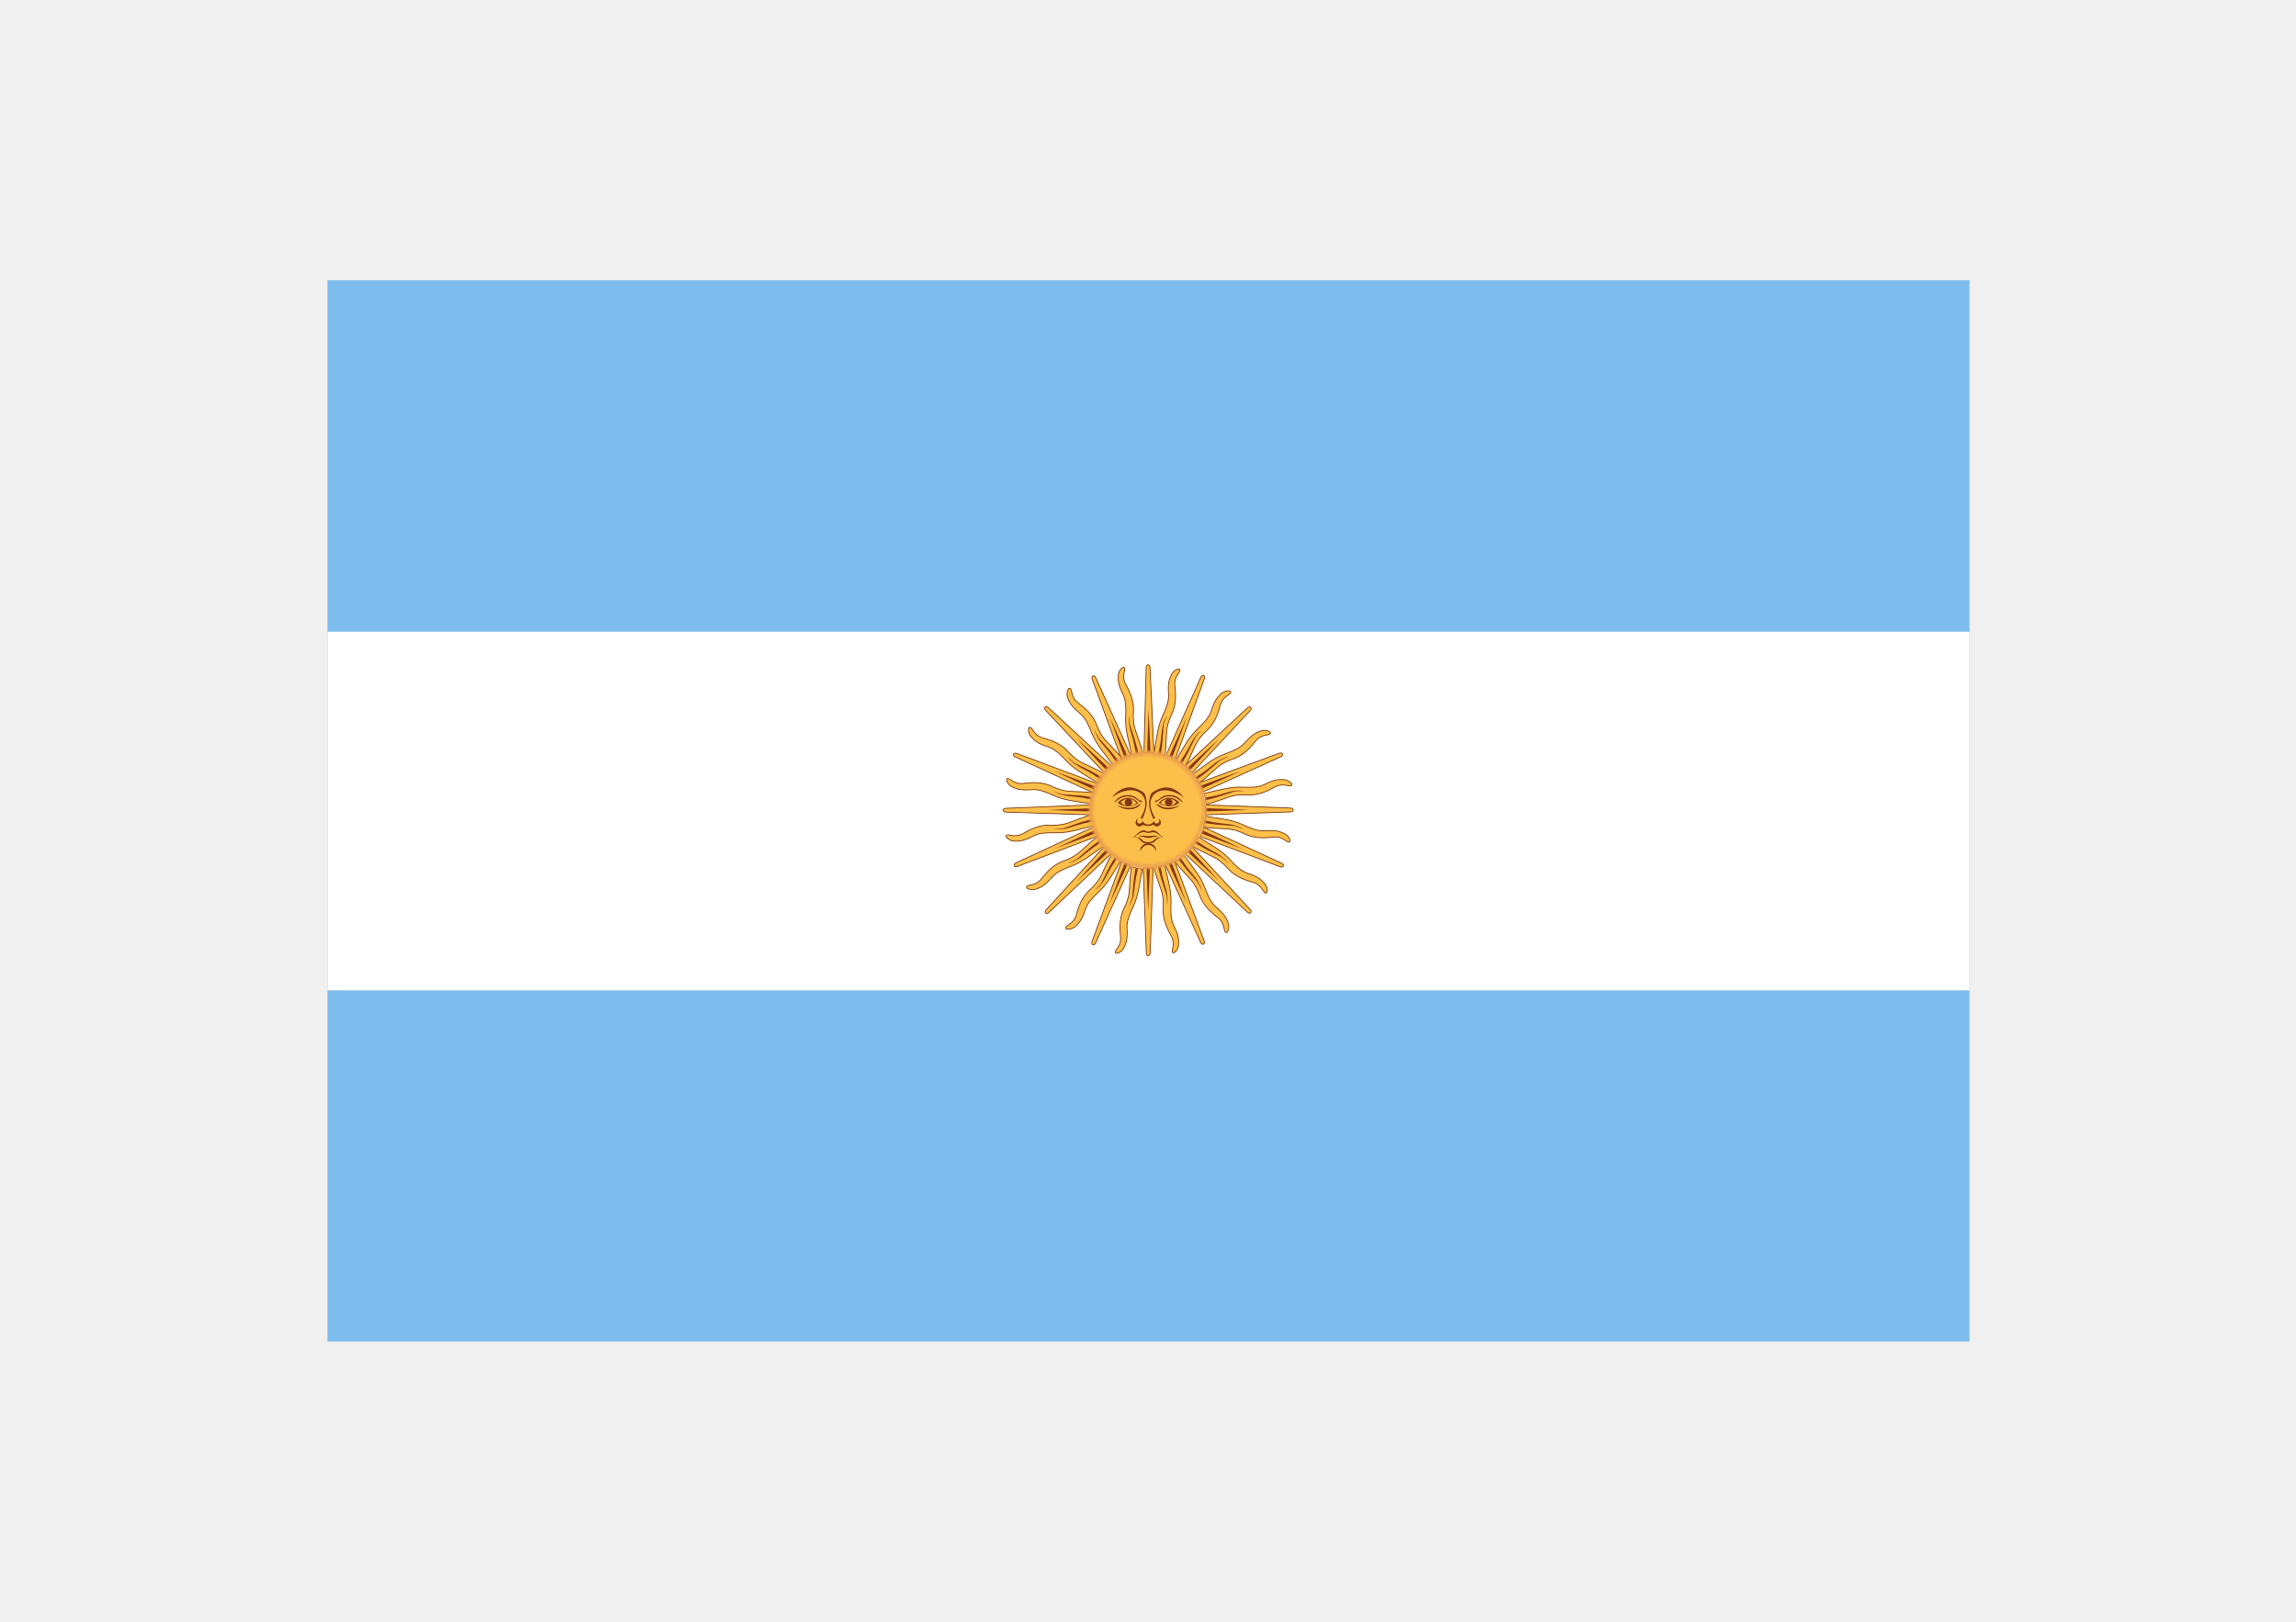
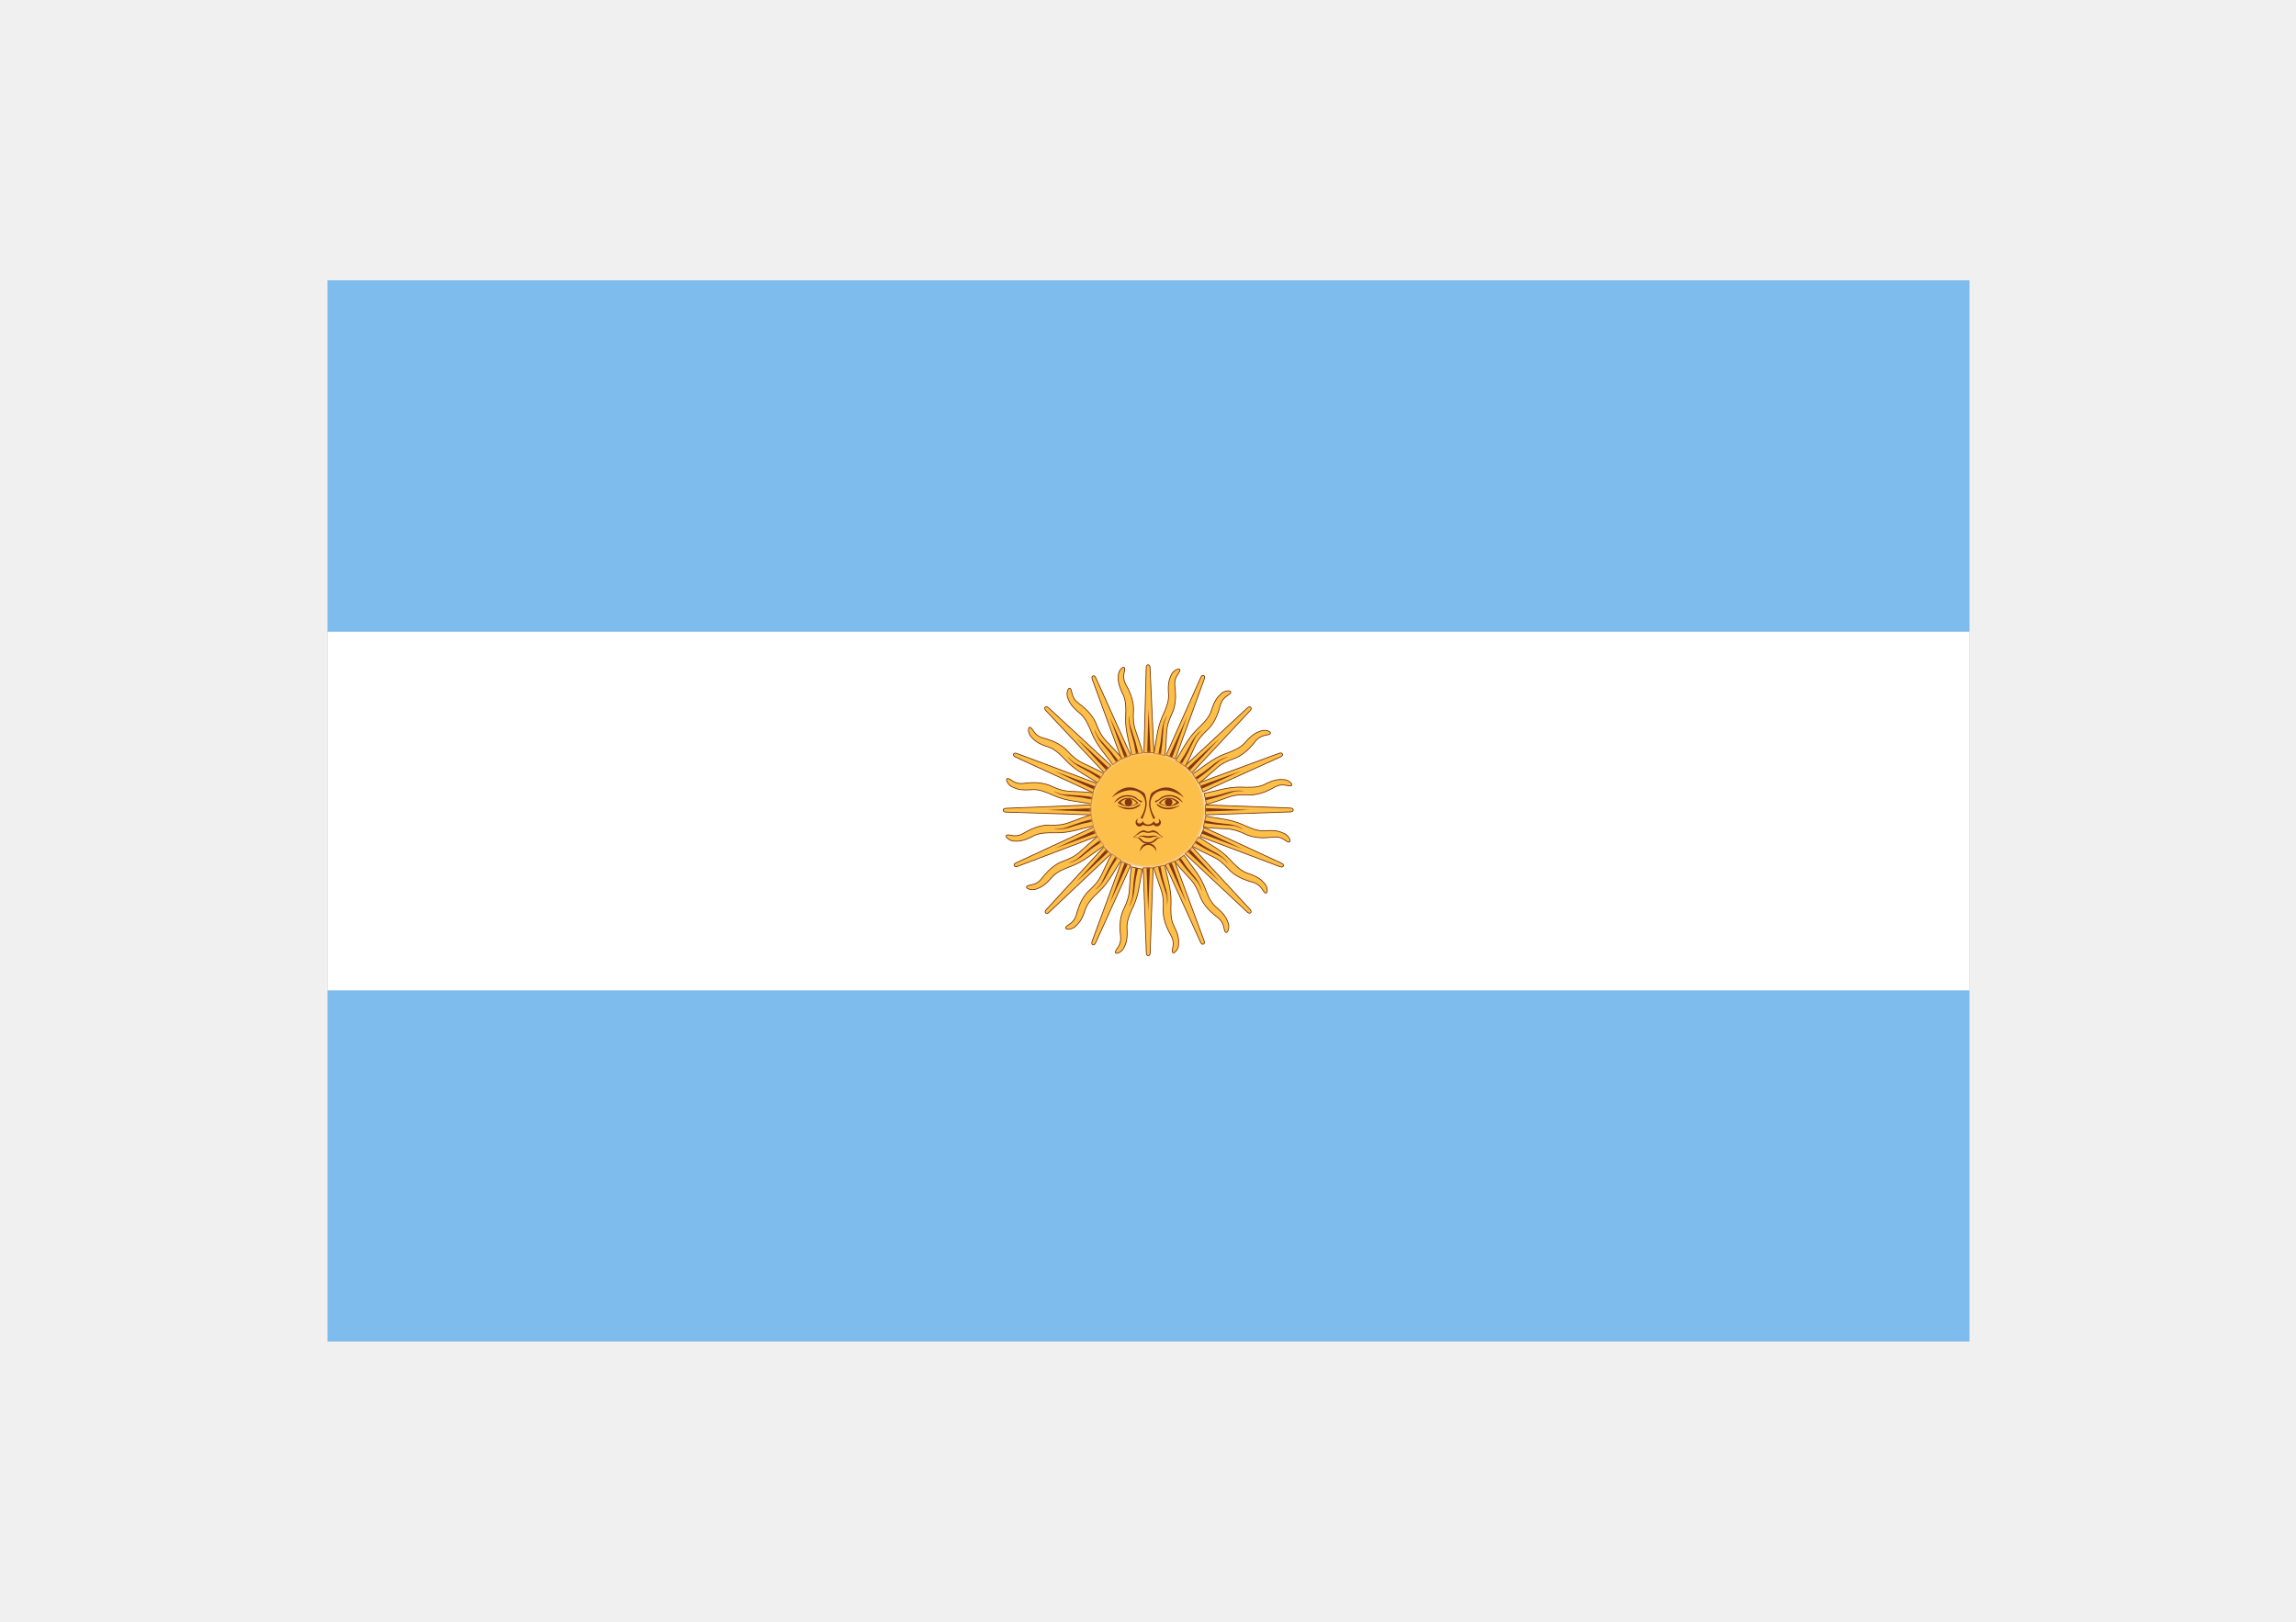
<svg xmlns="http://www.w3.org/2000/svg" id="svg2" height="2104.7" width="2979.9" version="1.1" viewBox="0 0 2979.921 2104.724">
  <defs id="defs4">
    <filter id="filter4790" style="color-interpolation-filters:sRGB" height="1.072" width="1.072" y="-.036" x="-.036">
      <feGaussianBlur id="feGaussianBlur4792" stdDeviation="2.21" />
    </filter>
  </defs>
  <g id="layer2">
    <rect id="rect4135" height="1377.2" width="2131.2" y="363.78" x="424.98" fill="#7fbcee" />
    <rect id="rect4137" height="465.49" width="2131.2" y="819.82" x="424.98" fill="#fff" />
    <g id="g4794" transform="translate(-1770.6 -22.342)">
-       <g id="g4293" fill-rule="evenodd" transform="translate(-15.625 20.312)">
+       <g id="g4293" fillRule="evenodd" transform="translate(-15.625 20.312)">
        <path id="path4289" d="m3269.9 1128.2 4.101 110.35c-0.034 5.264 5.13 4.859 4.981 0.098l3.858-110.35c-4.308 0-8.647-0.195-12.94-0.098z" stroke="#742e00" fill="#fcbf49" />
        <path id="path4291" d="m3274.3 1127.9 2.106 57.004 2.175-56.831z" fill="#843511" />
      </g>
-       <g id="g4301" fill-rule="evenodd" transform="translate(-15.625 20.312)">
-         <path id="path4297" d="m3297.9 1124.9s3.329 14.716 5.078 22.055c2.159 9.06 3.418 18.339 3.071 27.111-0.398 10.072-0.616 19.971 3.179 28.358 7.399 14.387 6.825 19.745 6.626 25.711-0.286 8.579-10.343 15.937-7.803 5.041 2.54-10.896-1.026-14.861-4.903-22.373-3.877-7.513-8.048-18.98-7.181-29.693 0.437-8.314 0.123-16.832-3.453-26.24-3.13-9.13-6.725-18.416-8.839-27.207z" stroke="#742e00" stroke-width="1px" fill="#fcbf49" />
+       <g id="g4301" fillRule="evenodd" transform="translate(-15.625 20.312)">
+         <path id="path4297" d="m3297.9 1124.9s3.329 14.716 5.078 22.055c2.159 9.06 3.418 18.339 3.071 27.111-0.398 10.072-0.616 19.971 3.179 28.358 7.399 14.387 6.825 19.745 6.626 25.711-0.286 8.579-10.343 15.937-7.803 5.041 2.54-10.896-1.026-14.861-4.903-22.373-3.877-7.513-8.048-18.98-7.181-29.693 0.437-8.314 0.123-16.832-3.453-26.24-3.13-9.13-6.725-18.416-8.839-27.207z" stroke="#742e00" strokeWidth="1px" fill="#fcbf49" />
        <path id="path4299" d="m3289 1126.7 4.152 15.323s4.391 13.508 6.612 20.253c1.78 5.405 1.079 13.912 0.742 14.723 0.366-1.477 3.45-8.37-2.555-26.516-1.565-5.662-3.297-11.158-4.247-17.436-0.437-2.614-1.132-4.759-1.155-7.011z" fill="#843511" />
      </g>
-       <g id="g4301-8" fill-rule="evenodd" transform="matrix(.91896 -.39435 .39435 .91896 -166.83 1399.1)">
-         <path id="path4297-2" d="m3297.9 1124.9s3.329 14.716 5.078 22.055c2.159 9.06 3.418 18.339 3.071 27.111-0.398 10.072-0.616 19.971 3.179 28.358 7.399 14.387 6.825 19.745 6.626 25.711-0.286 8.579-10.343 15.937-7.803 5.041 2.54-10.896-1.026-14.861-4.903-22.373-3.877-7.513-8.048-18.98-7.181-29.693 0.437-8.314 0.123-16.832-3.453-26.24-3.13-9.13-6.725-18.416-8.839-27.207z" stroke="#742e00" stroke-width="1px" fill="#fcbf49" />
+       <g id="g4301-8" fillRule="evenodd" transform="matrix(.91896 -.39435 .39435 .91896 -166.83 1399.1)">
+         <path id="path4297-2" d="m3297.9 1124.9s3.329 14.716 5.078 22.055c2.159 9.06 3.418 18.339 3.071 27.111-0.398 10.072-0.616 19.971 3.179 28.358 7.399 14.387 6.825 19.745 6.626 25.711-0.286 8.579-10.343 15.937-7.803 5.041 2.54-10.896-1.026-14.861-4.903-22.373-3.877-7.513-8.048-18.98-7.181-29.693 0.437-8.314 0.123-16.832-3.453-26.24-3.13-9.13-6.725-18.416-8.839-27.207z" stroke="#742e00" strokeWidth="1px" fill="#fcbf49" />
        <path id="path4299-1" d="m3289 1126.7 4.152 15.323s4.391 13.508 6.612 20.253c1.78 5.405 1.079 13.912 0.742 14.723 0.366-1.477 3.45-8.37-2.555-26.516-1.565-5.662-3.297-11.158-4.247-17.436-0.437-2.614-1.132-4.759-1.155-7.011z" fill="#843511" />
      </g>
-       <g id="g4301-4" fill-rule="evenodd" transform="matrix(.70679 -.70743 .70743 .70679 199.34 2646.5)">
-         <path id="path4297-6" d="m3297.9 1124.9s3.329 14.716 5.078 22.055c2.159 9.06 3.418 18.339 3.071 27.111-0.398 10.072-0.616 19.971 3.179 28.358 7.399 14.387 6.825 19.745 6.626 25.711-0.286 8.579-10.343 15.937-7.803 5.041 2.54-10.896-1.026-14.861-4.903-22.373-3.877-7.513-8.048-18.98-7.181-29.693 0.437-8.314 0.123-16.832-3.453-26.24-3.13-9.13-6.725-18.416-8.839-27.207z" stroke="#742e00" stroke-width="1px" fill="#fcbf49" />
+       <g id="g4301-4" fillRule="evenodd" transform="matrix(.70679 -.70743 .70743 .70679 199.34 2646.5)">
+         <path id="path4297-6" d="m3297.9 1124.9s3.329 14.716 5.078 22.055c2.159 9.06 3.418 18.339 3.071 27.111-0.398 10.072-0.616 19.971 3.179 28.358 7.399 14.387 6.825 19.745 6.626 25.711-0.286 8.579-10.343 15.937-7.803 5.041 2.54-10.896-1.026-14.861-4.903-22.373-3.877-7.513-8.048-18.98-7.181-29.693 0.437-8.314 0.123-16.832-3.453-26.24-3.13-9.13-6.725-18.416-8.839-27.207z" stroke="#742e00" strokeWidth="1px" fill="#fcbf49" />
        <path id="path4299-3" d="m3289 1126.7 4.152 15.323s4.391 13.508 6.612 20.253c1.78 5.405 1.079 13.912 0.742 14.723 0.366-1.477 3.45-8.37-2.555-26.516-1.565-5.662-3.297-11.158-4.247-17.436-0.437-2.614-1.132-4.759-1.155-7.011z" fill="#843511" />
      </g>
-       <g id="g4301-2" fill-rule="evenodd" transform="matrix(.38033 -.92485 .92485 .38033 1040.7 3703.8)">
-         <path id="path4297-7" d="m3297.9 1124.9s3.329 14.716 5.078 22.055c2.159 9.06 3.418 18.339 3.071 27.111-0.398 10.072-0.616 19.971 3.179 28.358 7.399 14.387 6.825 19.745 6.626 25.711-0.286 8.579-10.343 15.937-7.803 5.041 2.54-10.896-1.026-14.861-4.903-22.373-3.877-7.513-8.048-18.98-7.181-29.693 0.437-8.314 0.123-16.832-3.453-26.24-3.13-9.13-6.725-18.416-8.839-27.207z" stroke="#742e00" stroke-width="1px" fill="#fcbf49" />
+       <g id="g4301-2" fillRule="evenodd" transform="matrix(.38033 -.92485 .92485 .38033 1040.7 3703.8)">
+         <path id="path4297-7" d="m3297.9 1124.9s3.329 14.716 5.078 22.055c2.159 9.06 3.418 18.339 3.071 27.111-0.398 10.072-0.616 19.971 3.179 28.358 7.399 14.387 6.825 19.745 6.626 25.711-0.286 8.579-10.343 15.937-7.803 5.041 2.54-10.896-1.026-14.861-4.903-22.373-3.877-7.513-8.048-18.98-7.181-29.693 0.437-8.314 0.123-16.832-3.453-26.24-3.13-9.13-6.725-18.416-8.839-27.207z" stroke="#742e00" strokeWidth="1px" fill="#fcbf49" />
        <path id="path4299-9" d="m3289 1126.7 4.152 15.323s4.391 13.508 6.612 20.253c1.78 5.405 1.079 13.912 0.742 14.723 0.366-1.477 3.45-8.37-2.555-26.516-1.565-5.662-3.297-11.158-4.247-17.436-0.437-2.614-1.132-4.759-1.155-7.011z" fill="#843511" />
      </g>
-       <g id="g4301-5" fill-rule="evenodd" transform="matrix(.00028927 -1 1 .00028927 2207.7 4349.6)">
-         <path id="path4297-1" d="m3297.9 1124.9s3.329 14.716 5.078 22.055c2.159 9.06 3.418 18.339 3.071 27.111-0.398 10.072-0.616 19.971 3.179 28.358 7.399 14.387 6.825 19.745 6.626 25.711-0.286 8.579-10.343 15.937-7.803 5.041 2.54-10.896-1.026-14.861-4.903-22.373-3.877-7.513-8.048-18.98-7.181-29.693 0.437-8.314 0.123-16.832-3.453-26.24-3.13-9.13-6.725-18.416-8.839-27.207z" stroke="#742e00" stroke-width="1px" fill="#fcbf49" />
+       <g id="g4301-5" fillRule="evenodd" transform="matrix(.00028927 -1 1 .00028927 2207.7 4349.6)">
+         <path id="path4297-1" d="m3297.9 1124.9s3.329 14.716 5.078 22.055c2.159 9.06 3.418 18.339 3.071 27.111-0.398 10.072-0.616 19.971 3.179 28.358 7.399 14.387 6.825 19.745 6.626 25.711-0.286 8.579-10.343 15.937-7.803 5.041 2.54-10.896-1.026-14.861-4.903-22.373-3.877-7.513-8.048-18.98-7.181-29.693 0.437-8.314 0.123-16.832-3.453-26.24-3.13-9.13-6.725-18.416-8.839-27.207z" stroke="#742e00" strokeWidth="1px" fill="#fcbf49" />
        <path id="path4299-6" d="m3289 1126.7 4.152 15.323s4.391 13.508 6.612 20.253c1.78 5.405 1.079 13.912 0.742 14.723 0.366-1.477 3.45-8.37-2.555-26.516-1.565-5.662-3.297-11.158-4.247-17.436-0.437-2.614-1.132-4.759-1.155-7.011z" fill="#843511" />
      </g>
-       <g id="g4293-1" fill-rule="evenodd" transform="matrix(.92513 -.37966 .37966 .92513 -170.36 1342.3)">
+       <g id="g4293-1" fillRule="evenodd" transform="matrix(.92513 -.37966 .37966 .92513 -170.36 1342.3)">
        <path id="path4289-5" d="m3269.9 1128.2 4.101 110.35c-0.034 5.264 5.13 4.859 4.981 0.098l3.858-110.35c-4.308 0-8.647-0.195-12.94-0.098z" stroke="#742e00" fill="#fcbf49" />
        <path id="path4291-1" d="m3274.3 1127.9 2.106 57.004 2.175-56.831z" fill="#843511" />
      </g>
-       <g id="g4293-3" fill-rule="evenodd" transform="matrix(.70981 -.70439 .70439 .70981 193.02 2633)">
+       <g id="g4293-3" fillRule="evenodd" transform="matrix(.70981 -.70439 .70439 .70981 193.02 2633)">
        <path id="path4289-4" d="m3269.9 1128.2 4.101 110.35c-0.034 5.264 5.13 4.859 4.981 0.098l3.858-110.35c-4.308 0-8.647-0.195-12.94-0.098z" stroke="#742e00" fill="#fcbf49" />
        <path id="path4291-8" d="m3274.3 1127.9 2.106 57.004 2.175-56.831z" fill="#843511" />
      </g>
-       <g id="g4293-9" fill-rule="evenodd" transform="matrix(.38753 -.92186 .92186 .38753 1021.2 3685.3)">
+       <g id="g4293-9" fillRule="evenodd" transform="matrix(.38753 -.92186 .92186 .38753 1021.2 3685.3)">
        <path id="path4289-9" d="m3269.9 1128.2 4.101 110.35c-0.034 5.264 5.13 4.859 4.981 0.098l3.858-110.35c-4.308 0-8.647-0.195-12.94-0.098z" stroke="#742e00" fill="#fcbf49" />
        <path id="path4291-3" d="m3274.3 1127.9 2.106 57.004 2.175-56.831z" fill="#843511" />
      </g>
-       <g id="g4293-6" fill-rule="evenodd" transform="matrix(.0025093 -1 1 .0025093 2198.5 4346.9)">
+       <g id="g4293-6" fillRule="evenodd" transform="matrix(.0025093 -1 1 .0025093 2198.5 4346.9)">
        <path id="path4289-0" d="m3269.9 1128.2 4.101 110.35c-0.034 5.264 5.13 4.859 4.981 0.098l3.858-110.35c-4.308 0-8.647-0.195-12.94-0.098z" stroke="#742e00" fill="#fcbf49" />
        <path id="path4291-9" d="m3274.3 1127.9 2.106 57.004 2.175-56.831z" fill="#843511" />
      </g>
-       <g id="g4293-0" fill-rule="evenodd" transform="matrix(-.37803 -.92579 .92579 -.37803 3523.5 4503.9)">
+       <g id="g4293-0" fillRule="evenodd" transform="matrix(-.37803 -.92579 .92579 -.37803 3523.5 4503.9)">
        <path id="path4289-97" d="m3269.9 1128.2 4.101 110.35c-0.034 5.264 5.13 4.859 4.981 0.098l3.858-110.35c-4.308 0-8.647-0.195-12.94-0.098z" stroke="#742e00" fill="#fcbf49" />
        <path id="path4291-10" d="m3274.3 1127.9 2.106 57.004 2.175-56.831z" fill="#843511" />
      </g>
-       <g id="g4293-97" fill-rule="evenodd" transform="matrix(-.70516 -.70904 .70904 -.70516 4823.5 4139.5)">
+       <g id="g4293-97" fillRule="evenodd" transform="matrix(-.70516 -.70904 .70904 -.70516 4823.5 4139.5)">
        <path id="path4289-7" d="m3269.9 1128.2 4.101 110.35c-0.034 5.264 5.13 4.859 4.981 0.098l3.858-110.35c-4.308 0-8.647-0.195-12.94-0.098z" stroke="#742e00" fill="#fcbf49" />
        <path id="path4291-99" d="m3274.3 1127.9 2.106 57.004 2.175-56.831z" fill="#843511" />
      </g>
-       <g id="g4293-2" fill-rule="evenodd" transform="matrix(-0.927 -.37506 .37506 -0.927 5904.1 3279.5)">
+       <g id="g4293-2" fillRule="evenodd" transform="matrix(-0.927 -.37506 .37506 -0.927 5904.1 3279.5)">
        <path id="path4289-8" d="m3269.9 1128.2 4.101 110.35c-0.034 5.264 5.13 4.859 4.981 0.098l3.858-110.35c-4.308 0-8.647-0.195-12.94-0.098z" stroke="#742e00" fill="#fcbf49" />
        <path id="path4291-5" d="m3274.3 1127.9 2.106 57.004 2.175-56.831z" fill="#843511" />
      </g>
-       <g id="g4293-2-4" fill-rule="evenodd" transform="matrix(-.99996 .0085058 -.0085058 -.99996 6547.6 2099.5)">
+       <g id="g4293-2-4" fillRule="evenodd" transform="matrix(-.99996 .0085058 -.0085058 -.99996 6547.6 2099.5)">
        <path id="path4289-8-9" d="m3269.9 1128.2 4.101 110.35c-0.034 5.264 5.13 4.859 4.981 0.098l3.858-110.35c-4.308 0-8.647-0.195-12.94-0.098z" stroke="#742e00" fill="#fcbf49" />
        <path id="path4291-5-2" d="m3274.3 1127.9 2.106 57.004 2.175-56.831z" fill="#843511" />
      </g>
-       <g id="g4293-2-4-7" fill-rule="evenodd" transform="matrix(-.92626 .37687 -.37687 -.92626 6692.2 815.42)">
+       <g id="g4293-2-4-7" fillRule="evenodd" transform="matrix(-.92626 .37687 -.37687 -.92626 6692.2 815.42)">
        <path id="path4289-8-9-8" d="m3269.9 1128.2 4.101 110.35c-0.034 5.264 5.13 4.859 4.981 0.098l3.858-110.35c-4.308 0-8.647-0.195-12.94-0.098z" stroke="#742e00" fill="#fcbf49" />
        <path id="path4291-5-2-1" d="m3274.3 1127.9 2.106 57.004 2.175-56.831z" fill="#843511" />
      </g>
-       <g id="g4293-2-4-71" fill-rule="evenodd" transform="matrix(-.70495 .70926 -.70926 -.70495 6318 -507.99)">
+       <g id="g4293-2-4-71" fillRule="evenodd" transform="matrix(-.70495 .70926 -.70926 -.70495 6318 -507.99)">
        <path id="path4289-8-9-80" d="m3269.9 1128.2 4.101 110.35c-0.034 5.264 5.13 4.859 4.981 0.098l3.858-110.35c-4.308 0-8.647-0.195-12.94-0.098z" stroke="#742e00" fill="#fcbf49" />
        <path id="path4291-5-2-5" d="m3274.3 1127.9 2.106 57.004 2.175-56.831z" fill="#843511" />
      </g>
-       <g id="g4293-2-4-2" fill-rule="evenodd" transform="matrix(-.38551 .9227 -.9227 -.38551 5495.5 -1543.2)">
+       <g id="g4293-2-4-2" fillRule="evenodd" transform="matrix(-.38551 .9227 -.9227 -.38551 5495.5 -1543.2)">
        <path id="path4289-8-9-2" d="m3269.9 1128.2 4.101 110.35c-0.034 5.264 5.13 4.859 4.981 0.098l3.858-110.35c-4.308 0-8.647-0.195-12.94-0.098z" stroke="#742e00" fill="#fcbf49" />
        <path id="path4291-5-2-9" d="m3274.3 1127.9 2.106 57.004 2.175-56.831z" fill="#843511" />
      </g>
-       <g id="g4293-2-4-4" fill-rule="evenodd" transform="matrix(.0030041 1 -1 .0030041 4305.1 -2206.4)">
+       <g id="g4293-2-4-4" fillRule="evenodd" transform="matrix(.0030041 1 -1 .0030041 4305.1 -2206.4)">
        <path id="path4289-8-9-6" d="m3269.9 1128.2 4.101 110.35c-0.034 5.264 5.13 4.859 4.981 0.098l3.858-110.35c-4.308 0-8.647-0.195-12.94-0.098z" stroke="#742e00" fill="#fcbf49" />
        <path id="path4291-5-2-0" d="m3274.3 1127.9 2.106 57.004 2.175-56.831z" fill="#843511" />
      </g>
-       <g id="g4293-2-4-0" fill-rule="evenodd" transform="matrix(.38622 .92241 -.92241 .38622 2967.5 -2356.3)">
+       <g id="g4293-2-4-0" fillRule="evenodd" transform="matrix(.38622 .92241 -.92241 .38622 2967.5 -2356.3)">
        <path id="path4289-8-9-4" d="m3269.9 1128.2 4.101 110.35c-0.034 5.264 5.13 4.859 4.981 0.098l3.858-110.35c-4.308 0-8.647-0.195-12.94-0.098z" stroke="#742e00" fill="#fcbf49" />
        <path id="path4291-5-2-6" d="m3274.3 1127.9 2.106 57.004 2.175-56.831z" fill="#843511" />
      </g>
-       <g id="g4293-2-4-5" fill-rule="evenodd" transform="matrix(.71107 .70312 -.70312 .71107 1671.4 -1979.9)">
+       <g id="g4293-2-4-5" fillRule="evenodd" transform="matrix(.71107 .70312 -.70312 .71107 1671.4 -1979.9)">
        <path id="path4289-8-9-3" d="m3269.9 1128.2 4.101 110.35c-0.034 5.264 5.13 4.859 4.981 0.098l3.858-110.35c-4.308 0-8.647-0.195-12.94-0.098z" stroke="#742e00" fill="#fcbf49" />
        <path id="path4291-5-2-11" d="m3274.3 1127.9 2.106 57.004 2.175-56.831z" fill="#843511" />
      </g>
-       <g id="g4293-2-4-42" fill-rule="evenodd" transform="matrix(.92482 .3804 -.3804 .92482 631.32 -1146.9)">
+       <g id="g4293-2-4-42" fillRule="evenodd" transform="matrix(.92482 .3804 -.3804 .92482 631.32 -1146.9)">
        <path id="path4289-8-9-22" d="m3269.9 1128.2 4.101 110.35c-0.034 5.264 5.13 4.859 4.981 0.098l3.858-110.35c-4.308 0-8.647-0.195-12.94-0.098z" stroke="#742e00" fill="#fcbf49" />
        <path id="path4291-5-2-7" d="m3274.3 1127.9 2.106 57.004 2.175-56.831z" fill="#843511" />
      </g>
-       <g id="g4301-5-1" fill-rule="evenodd" transform="matrix(-.38046 -.9248 .9248 -.38046 3532.9 4504.7)">
-         <path id="path4297-1-4" d="m3297.9 1124.9s3.329 14.716 5.078 22.055c2.159 9.06 3.418 18.339 3.071 27.111-0.398 10.072-0.616 19.971 3.179 28.358 7.399 14.387 6.825 19.745 6.626 25.711-0.286 8.579-10.343 15.937-7.803 5.041 2.54-10.896-1.026-14.861-4.903-22.373-3.877-7.513-8.048-18.98-7.181-29.693 0.437-8.314 0.123-16.832-3.453-26.24-3.13-9.13-6.725-18.416-8.839-27.207z" stroke="#742e00" stroke-width="1px" fill="#fcbf49" />
+       <g id="g4301-5-1" fillRule="evenodd" transform="matrix(-.38046 -.9248 .9248 -.38046 3532.9 4504.7)">
+         <path id="path4297-1-4" d="m3297.9 1124.9s3.329 14.716 5.078 22.055c2.159 9.06 3.418 18.339 3.071 27.111-0.398 10.072-0.616 19.971 3.179 28.358 7.399 14.387 6.825 19.745 6.626 25.711-0.286 8.579-10.343 15.937-7.803 5.041 2.54-10.896-1.026-14.861-4.903-22.373-3.877-7.513-8.048-18.98-7.181-29.693 0.437-8.314 0.123-16.832-3.453-26.24-3.13-9.13-6.725-18.416-8.839-27.207z" stroke="#742e00" strokeWidth="1px" fill="#fcbf49" />
        <path id="path4299-6-8" d="m3289 1126.7 4.152 15.323s4.391 13.508 6.612 20.253c1.78 5.405 1.079 13.912 0.742 14.723 0.366-1.477 3.45-8.37-2.555-26.516-1.565-5.662-3.297-11.158-4.247-17.436-0.437-2.614-1.132-4.759-1.155-7.011z" fill="#843511" />
      </g>
-       <g id="g4301-5-5" fill-rule="evenodd" transform="matrix(-.71763 -.69643 .69643 -.71763 4879.8 4113.2)">
-         <path id="path4297-1-3" d="m3297.9 1124.9s3.329 14.716 5.078 22.055c2.159 9.06 3.418 18.339 3.071 27.111-0.398 10.072-0.616 19.971 3.179 28.358 7.399 14.387 6.825 19.745 6.626 25.711-0.286 8.579-10.343 15.937-7.803 5.041 2.54-10.896-1.026-14.861-4.903-22.373-3.877-7.513-8.048-18.98-7.181-29.693 0.437-8.314 0.123-16.832-3.453-26.24-3.13-9.13-6.725-18.416-8.839-27.207z" stroke="#742e00" stroke-width="1px" fill="#fcbf49" />
+       <g id="g4301-5-5" fillRule="evenodd" transform="matrix(-.71763 -.69643 .69643 -.71763 4879.8 4113.2)">
+         <path id="path4297-1-3" d="m3297.9 1124.9s3.329 14.716 5.078 22.055c2.159 9.06 3.418 18.339 3.071 27.111-0.398 10.072-0.616 19.971 3.179 28.358 7.399 14.387 6.825 19.745 6.626 25.711-0.286 8.579-10.343 15.937-7.803 5.041 2.54-10.896-1.026-14.861-4.903-22.373-3.877-7.513-8.048-18.98-7.181-29.693 0.437-8.314 0.123-16.832-3.453-26.24-3.13-9.13-6.725-18.416-8.839-27.207z" stroke="#742e00" strokeWidth="1px" fill="#fcbf49" />
        <path id="path4299-6-4" d="m3289 1126.7 4.152 15.323s4.391 13.508 6.612 20.253c1.78 5.405 1.079 13.912 0.742 14.723 0.366-1.477 3.45-8.37-2.555-26.516-1.565-5.662-3.297-11.158-4.247-17.436-0.437-2.614-1.132-4.759-1.155-7.011z" fill="#843511" />
      </g>
-       <g id="g4301-5-0" fill-rule="evenodd" transform="matrix(-.92485 -.38034 .38034 -.92485 5890.5 3294.9)">
-         <path id="path4297-1-44" d="m3297.9 1124.9s3.329 14.716 5.078 22.055c2.159 9.06 3.418 18.339 3.071 27.111-0.398 10.072-0.616 19.971 3.179 28.358 7.399 14.387 6.825 19.745 6.626 25.711-0.286 8.579-10.343 15.937-7.803 5.041 2.54-10.896-1.026-14.861-4.903-22.373-3.877-7.513-8.048-18.98-7.181-29.693 0.437-8.314 0.123-16.832-3.453-26.24-3.13-9.13-6.725-18.416-8.839-27.207z" stroke="#742e00" stroke-width="1px" fill="#fcbf49" />
+       <g id="g4301-5-0" fillRule="evenodd" transform="matrix(-.92485 -.38034 .38034 -.92485 5890.5 3294.9)">
+         <path id="path4297-1-44" d="m3297.9 1124.9s3.329 14.716 5.078 22.055c2.159 9.06 3.418 18.339 3.071 27.111-0.398 10.072-0.616 19.971 3.179 28.358 7.399 14.387 6.825 19.745 6.626 25.711-0.286 8.579-10.343 15.937-7.803 5.041 2.54-10.896-1.026-14.861-4.903-22.373-3.877-7.513-8.048-18.98-7.181-29.693 0.437-8.314 0.123-16.832-3.453-26.24-3.13-9.13-6.725-18.416-8.839-27.207z" stroke="#742e00" strokeWidth="1px" fill="#fcbf49" />
        <path id="path4299-6-9" d="m3289 1126.7 4.152 15.323s4.391 13.508 6.612 20.253c1.78 5.405 1.079 13.912 0.742 14.723 0.366-1.477 3.45-8.37-2.555-26.516-1.565-5.662-3.297-11.158-4.247-17.436-0.437-2.614-1.132-4.759-1.155-7.011z" fill="#843511" />
      </g>
-       <g id="g4301-5-13" fill-rule="evenodd" transform="matrix(-.99998 -.0058272 .0058272 -.99998 6530.7 2146.2)">
-         <path id="path4297-1-9" d="m3297.9 1124.9s3.329 14.716 5.078 22.055c2.159 9.06 3.418 18.339 3.071 27.111-0.398 10.072-0.616 19.971 3.179 28.358 7.399 14.387 6.825 19.745 6.626 25.711-0.286 8.579-10.343 15.937-7.803 5.041 2.54-10.896-1.026-14.861-4.903-22.373-3.877-7.513-8.048-18.98-7.181-29.693 0.437-8.314 0.123-16.832-3.453-26.24-3.13-9.13-6.725-18.416-8.839-27.207z" stroke="#742e00" stroke-width="1px" fill="#fcbf49" />
+       <g id="g4301-5-13" fillRule="evenodd" transform="matrix(-.99998 -.0058272 .0058272 -.99998 6530.7 2146.2)">
+         <path id="path4297-1-9" d="m3297.9 1124.9s3.329 14.716 5.078 22.055c2.159 9.06 3.418 18.339 3.071 27.111-0.398 10.072-0.616 19.971 3.179 28.358 7.399 14.387 6.825 19.745 6.626 25.711-0.286 8.579-10.343 15.937-7.803 5.041 2.54-10.896-1.026-14.861-4.903-22.373-3.877-7.513-8.048-18.98-7.181-29.693 0.437-8.314 0.123-16.832-3.453-26.24-3.13-9.13-6.725-18.416-8.839-27.207z" stroke="#742e00" strokeWidth="1px" fill="#fcbf49" />
        <path id="path4299-6-40" d="m3289 1126.7 4.152 15.323s4.391 13.508 6.612 20.253c1.78 5.405 1.079 13.912 0.742 14.723 0.366-1.477 3.45-8.37-2.555-26.516-1.565-5.662-3.297-11.158-4.247-17.436-0.437-2.614-1.132-4.759-1.155-7.011z" fill="#843511" />
      </g>
-       <g id="g4301-5-9" fill-rule="evenodd" transform="matrix(-.91314 .40765 -.40765 -.91314 6684.9 697.73)">
-         <path id="path4297-1-1" d="m3297.9 1124.9s3.329 14.716 5.078 22.055c2.159 9.06 3.418 18.339 3.071 27.111-0.398 10.072-0.616 19.971 3.179 28.358 7.399 14.387 6.825 19.745 6.626 25.711-0.286 8.579-10.343 15.937-7.803 5.041 2.54-10.896-1.026-14.861-4.903-22.373-3.877-7.513-8.048-18.98-7.181-29.693 0.437-8.314 0.123-16.832-3.453-26.24-3.13-9.13-6.725-18.416-8.839-27.207z" stroke="#742e00" stroke-width="1px" fill="#fcbf49" />
+       <g id="g4301-5-9" fillRule="evenodd" transform="matrix(-.91314 .40765 -.40765 -.91314 6684.9 697.73)">
+         <path id="path4297-1-1" d="m3297.9 1124.9s3.329 14.716 5.078 22.055c2.159 9.06 3.418 18.339 3.071 27.111-0.398 10.072-0.616 19.971 3.179 28.358 7.399 14.387 6.825 19.745 6.626 25.711-0.286 8.579-10.343 15.937-7.803 5.041 2.54-10.896-1.026-14.861-4.903-22.373-3.877-7.513-8.048-18.98-7.181-29.693 0.437-8.314 0.123-16.832-3.453-26.24-3.13-9.13-6.725-18.416-8.839-27.207z" stroke="#742e00" strokeWidth="1px" fill="#fcbf49" />
        <path id="path4299-6-7" d="m3289 1126.7 4.152 15.323s4.391 13.508 6.612 20.253c1.78 5.405 1.079 13.912 0.742 14.723 0.366-1.477 3.45-8.37-2.555-26.516-1.565-5.662-3.297-11.158-4.247-17.436-0.437-2.614-1.132-4.759-1.155-7.011z" fill="#843511" />
      </g>
-       <g id="g4301-5-8" fill-rule="evenodd" transform="matrix(-.70124 .71292 -.71292 -.70124 6309.8 -523.99)">
-         <path id="path4297-1-440" d="m3297.9 1124.9s3.329 14.716 5.078 22.055c2.159 9.06 3.418 18.339 3.071 27.111-0.398 10.072-0.616 19.971 3.179 28.358 7.399 14.387 6.825 19.745 6.626 25.711-0.286 8.579-10.343 15.937-7.803 5.041 2.54-10.896-1.026-14.861-4.903-22.373-3.877-7.513-8.048-18.98-7.181-29.693 0.437-8.314 0.123-16.832-3.453-26.24-3.13-9.13-6.725-18.416-8.839-27.207z" stroke="#742e00" stroke-width="1px" fill="#fcbf49" />
+       <g id="g4301-5-8" fillRule="evenodd" transform="matrix(-.70124 .71292 -.71292 -.70124 6309.8 -523.99)">
+         <path id="path4297-1-440" d="m3297.9 1124.9s3.329 14.716 5.078 22.055c2.159 9.06 3.418 18.339 3.071 27.111-0.398 10.072-0.616 19.971 3.179 28.358 7.399 14.387 6.825 19.745 6.626 25.711-0.286 8.579-10.343 15.937-7.803 5.041 2.54-10.896-1.026-14.861-4.903-22.373-3.877-7.513-8.048-18.98-7.181-29.693 0.437-8.314 0.123-16.832-3.453-26.24-3.13-9.13-6.725-18.416-8.839-27.207z" stroke="#742e00" strokeWidth="1px" fill="#fcbf49" />
        <path id="path4299-6-80" d="m3289 1126.7 4.152 15.323s4.391 13.508 6.612 20.253c1.78 5.405 1.079 13.912 0.742 14.723 0.366-1.477 3.45-8.37-2.555-26.516-1.565-5.662-3.297-11.158-4.247-17.436-0.437-2.614-1.132-4.759-1.155-7.011z" fill="#843511" />
      </g>
-       <g id="g4301-5-8-1" fill-rule="evenodd" transform="matrix(-.37374 .92753 -.92753 -.37374 5462.8 -1572.9)">
-         <path id="path4297-1-440-3" d="m3297.9 1124.9s3.329 14.716 5.078 22.055c2.159 9.06 3.418 18.339 3.071 27.111-0.398 10.072-0.616 19.971 3.179 28.358 7.399 14.387 6.825 19.745 6.626 25.711-0.286 8.579-10.343 15.937-7.803 5.041 2.54-10.896-1.026-14.861-4.903-22.373-3.877-7.513-8.048-18.98-7.181-29.693 0.437-8.314 0.123-16.832-3.453-26.24-3.13-9.13-6.725-18.416-8.839-27.207z" stroke="#742e00" stroke-width="1px" fill="#fcbf49" />
+       <g id="g4301-5-8-1" fillRule="evenodd" transform="matrix(-.37374 .92753 -.92753 -.37374 5462.8 -1572.9)">
+         <path id="path4297-1-440-3" d="m3297.9 1124.9s3.329 14.716 5.078 22.055c2.159 9.06 3.418 18.339 3.071 27.111-0.398 10.072-0.616 19.971 3.179 28.358 7.399 14.387 6.825 19.745 6.626 25.711-0.286 8.579-10.343 15.937-7.803 5.041 2.54-10.896-1.026-14.861-4.903-22.373-3.877-7.513-8.048-18.98-7.181-29.693 0.437-8.314 0.123-16.832-3.453-26.24-3.13-9.13-6.725-18.416-8.839-27.207z" stroke="#742e00" strokeWidth="1px" fill="#fcbf49" />
        <path id="path4299-6-80-5" d="m3289 1126.7 4.152 15.323s4.391 13.508 6.612 20.253c1.78 5.405 1.079 13.912 0.742 14.723 0.366-1.477 3.45-8.37-2.555-26.516-1.565-5.662-3.297-11.158-4.247-17.436-0.437-2.614-1.132-4.759-1.155-7.011z" fill="#843511" />
      </g>
-       <g id="g4301-5-8-0" fill-rule="evenodd" transform="matrix(.018292 .99983 -.99983 .018292 4254.3 -2223.8)">
-         <path id="path4297-1-440-4" d="m3297.9 1124.9s3.329 14.716 5.078 22.055c2.159 9.06 3.418 18.339 3.071 27.111-0.398 10.072-0.616 19.971 3.179 28.358 7.399 14.387 6.825 19.745 6.626 25.711-0.286 8.579-10.343 15.937-7.803 5.041 2.54-10.896-1.026-14.861-4.903-22.373-3.877-7.513-8.048-18.98-7.181-29.693 0.437-8.314 0.123-16.832-3.453-26.24-3.13-9.13-6.725-18.416-8.839-27.207z" stroke="#742e00" stroke-width="1px" fill="#fcbf49" />
+       <g id="g4301-5-8-0" fillRule="evenodd" transform="matrix(.018292 .99983 -.99983 .018292 4254.3 -2223.8)">
+         <path id="path4297-1-440-4" d="m3297.9 1124.9s3.329 14.716 5.078 22.055c2.159 9.06 3.418 18.339 3.071 27.111-0.398 10.072-0.616 19.971 3.179 28.358 7.399 14.387 6.825 19.745 6.626 25.711-0.286 8.579-10.343 15.937-7.803 5.041 2.54-10.896-1.026-14.861-4.903-22.373-3.877-7.513-8.048-18.98-7.181-29.693 0.437-8.314 0.123-16.832-3.453-26.24-3.13-9.13-6.725-18.416-8.839-27.207z" stroke="#742e00" strokeWidth="1px" fill="#fcbf49" />
        <path id="path4299-6-80-3" d="m3289 1126.7 4.152 15.323s4.391 13.508 6.612 20.253c1.78 5.405 1.079 13.912 0.742 14.723 0.366-1.477 3.45-8.37-2.555-26.516-1.565-5.662-3.297-11.158-4.247-17.436-0.437-2.614-1.132-4.759-1.155-7.011z" fill="#843511" />
      </g>
-       <g id="g4301-5-8-0-3" fill-rule="evenodd" transform="matrix(.38642 .92232 -.92232 .38642 2966.7 -2356.6)">
-         <path id="path4297-1-440-4-5" d="m3297.9 1124.9s3.329 14.716 5.078 22.055c2.159 9.06 3.418 18.339 3.071 27.111-0.398 10.072-0.616 19.971 3.179 28.358 7.399 14.387 6.825 19.745 6.626 25.711-0.286 8.579-10.343 15.937-7.803 5.041 2.54-10.896-1.026-14.861-4.903-22.373-3.877-7.513-8.048-18.98-7.181-29.693 0.437-8.314 0.123-16.832-3.453-26.24-3.13-9.13-6.725-18.416-8.839-27.207z" stroke="#742e00" stroke-width="1px" fill="#fcbf49" />
+       <g id="g4301-5-8-0-3" fillRule="evenodd" transform="matrix(.38642 .92232 -.92232 .38642 2966.7 -2356.6)">
+         <path id="path4297-1-440-4-5" d="m3297.9 1124.9s3.329 14.716 5.078 22.055c2.159 9.06 3.418 18.339 3.071 27.111-0.398 10.072-0.616 19.971 3.179 28.358 7.399 14.387 6.825 19.745 6.626 25.711-0.286 8.579-10.343 15.937-7.803 5.041 2.54-10.896-1.026-14.861-4.903-22.373-3.877-7.513-8.048-18.98-7.181-29.693 0.437-8.314 0.123-16.832-3.453-26.24-3.13-9.13-6.725-18.416-8.839-27.207z" stroke="#742e00" strokeWidth="1px" fill="#fcbf49" />
        <path id="path4299-6-80-3-8" d="m3289 1126.7 4.152 15.323s4.391 13.508 6.612 20.253c1.78 5.405 1.079 13.912 0.742 14.723 0.366-1.477 3.45-8.37-2.555-26.516-1.565-5.662-3.297-11.158-4.247-17.436-0.437-2.614-1.132-4.759-1.155-7.011z" fill="#843511" />
      </g>
-       <g id="g4301-5-8-0-0" fill-rule="evenodd" transform="matrix(.71268 .70149 -.70149 .71268 1664.6 -1976.6)">
-         <path id="path4297-1-440-4-8" d="m3297.9 1124.9s3.329 14.716 5.078 22.055c2.159 9.06 3.418 18.339 3.071 27.111-0.398 10.072-0.616 19.971 3.179 28.358 7.399 14.387 6.825 19.745 6.626 25.711-0.286 8.579-10.343 15.937-7.803 5.041 2.54-10.896-1.026-14.861-4.903-22.373-3.877-7.513-8.048-18.98-7.181-29.693 0.437-8.314 0.123-16.832-3.453-26.24-3.13-9.13-6.725-18.416-8.839-27.207z" stroke="#742e00" stroke-width="1px" fill="#fcbf49" />
+       <g id="g4301-5-8-0-0" fillRule="evenodd" transform="matrix(.71268 .70149 -.70149 .71268 1664.6 -1976.6)">
+         <path id="path4297-1-440-4-8" d="m3297.9 1124.9s3.329 14.716 5.078 22.055c2.159 9.06 3.418 18.339 3.071 27.111-0.398 10.072-0.616 19.971 3.179 28.358 7.399 14.387 6.825 19.745 6.626 25.711-0.286 8.579-10.343 15.937-7.803 5.041 2.54-10.896-1.026-14.861-4.903-22.373-3.877-7.513-8.048-18.98-7.181-29.693 0.437-8.314 0.123-16.832-3.453-26.24-3.13-9.13-6.725-18.416-8.839-27.207z" stroke="#742e00" strokeWidth="1px" fill="#fcbf49" />
        <path id="path4299-6-80-3-2" d="m3289 1126.7 4.152 15.323s4.391 13.508 6.612 20.253c1.78 5.405 1.079 13.912 0.742 14.723 0.366-1.477 3.45-8.37-2.555-26.516-1.565-5.662-3.297-11.158-4.247-17.436-0.437-2.614-1.132-4.759-1.155-7.011z" fill="#843511" />
      </g>
-       <g id="g4301-5-8-0-4" fill-rule="evenodd" transform="matrix(.92029 .39124 -.39124 .92029 658.27 -1175.2)">
-         <path id="path4297-1-440-4-58" d="m3297.9 1124.9s3.329 14.716 5.078 22.055c2.159 9.06 3.418 18.339 3.071 27.111-0.398 10.072-0.616 19.971 3.179 28.358 7.399 14.387 6.825 19.745 6.626 25.711-0.286 8.579-10.343 15.937-7.803 5.041 2.54-10.896-1.026-14.861-4.903-22.373-3.877-7.513-8.048-18.98-7.181-29.693 0.437-8.314 0.123-16.832-3.453-26.24-3.13-9.13-6.725-18.416-8.839-27.207z" stroke="#742e00" stroke-width="1px" fill="#fcbf49" />
+       <g id="g4301-5-8-0-4" fillRule="evenodd" transform="matrix(.92029 .39124 -.39124 .92029 658.27 -1175.2)">
+         <path id="path4297-1-440-4-58" d="m3297.9 1124.9s3.329 14.716 5.078 22.055c2.159 9.06 3.418 18.339 3.071 27.111-0.398 10.072-0.616 19.971 3.179 28.358 7.399 14.387 6.825 19.745 6.626 25.711-0.286 8.579-10.343 15.937-7.803 5.041 2.54-10.896-1.026-14.861-4.903-22.373-3.877-7.513-8.048-18.98-7.181-29.693 0.437-8.314 0.123-16.832-3.453-26.24-3.13-9.13-6.725-18.416-8.839-27.207z" stroke="#742e00" strokeWidth="1px" fill="#fcbf49" />
        <path id="path4299-6-80-3-24" d="m3289 1126.7 4.152 15.323s4.391 13.508 6.612 20.253c1.78 5.405 1.079 13.912 0.742 14.723 0.366-1.477 3.45-8.37-2.555-26.516-1.565-5.662-3.297-11.158-4.247-17.436-0.437-2.614-1.132-4.759-1.155-7.011z" fill="#843511" />
      </g>
-       <circle id="path4150" stroke-width="5.878" stroke="#eea24e" filter="url(#filter4790)" cy="1073.5" cx="3260.2" r="73.671" fill="#fcbf49" />
-       <g fill-rule="evenodd" fill="#843511">
+       <circle id="path4150" strokeWidth="5.878" stroke="#eea24e" filter="url(#filter4790)" cy="1073.5" cx="3260.2" r="73.671" fill="#fcbf49" />
+       <g fillRule="evenodd" fill="#843511">
        <path id="path4152" d="m3213.5 1057.4c10.418-13.305 22.478-15.346 31.805-11.556 2.494 1.013 10.435 4.308 11.41 7.537 3.322 11.011 3.055 16.873-3.371 31.656l-2.539-1.074c19.134-30.682-9.117-47.894-37.305-26.562z" />
        <path id="path4152-7" d="m3307.3 1057.5c-10.418-13.305-22.478-15.346-31.805-11.556-2.494 1.013-10.435 4.308-11.41 7.537-3.322 11.011-3.055 16.873 3.371 31.656l2.539-1.074c-19.134-30.682 9.117-47.894 37.305-26.562z" />
        <path id="path4169" d="m3216.7 1063.8c7.352-11.33 19.92-11.066 27.539-7.031 2.382 1.658 2.981 3.216 6.542 4.471 0.192 0.068 1.754 0.372 1.954 0.901 0.24 0.636 0.053 1.843-0.586 1.611-4.059-1.472-8.921-7.151-14.843-7.471-7.513-1.449-12.992 1.654-19.336 6.885-0.636 0.524-1.321 0.908-1.27 0.635z" />
        <path id="path4171" d="m3221.2 1064.2c8.545-9.665 20.845-7.485 26.807 0.537-10.636 6.861-20.447 4.122-26.807-0.537z" />
      </g>
-       <path id="path4173" d="m3225 1063.6c7.805-7.763 16.057-4.9 20.996 1.123-8.563 5.341-15.426 4.469-20.996-1.123z" fill-rule="evenodd" fill="#fcbf49" />
+       <path id="path4173" d="m3225 1063.6c7.805-7.763 16.057-4.9 20.996 1.123-8.563 5.341-15.426 4.469-20.996-1.123z" fillRule="evenodd" fill="#fcbf49" />
      <g fill="#843511">
        <circle id="path4175" cy="1063.6" cx="3235.2" r="4.934" />
-         <g fill-rule="evenodd">
+         <g fillRule="evenodd">
          <path id="path4145" d="m3220 1067c4.024 1.558 6.289 3.054 13.446 3.613 8.139 0.635 10.506-1.076 16.632-4.785 0.741-0.449 0.973 0.638-0.293 1.855-1.839 1.768-5.344 4.666-12.931 5.054-9.663 0.495-16.854-5.738-16.854-5.738z" />
          <path id="path4169-2" d="m3305.8 1063.7c-7.352-11.33-19.92-11.066-27.539-7.031-2.382 1.658-2.981 3.216-6.542 4.471-0.192 0.068-1.754 0.372-1.954 0.901-0.24 0.636-0.053 1.843 0.586 1.611 4.059-1.472 8.921-7.151 14.843-7.471 7.513-1.449 12.992 1.654 19.336 6.885 0.636 0.524 1.321 0.908 1.27 0.635z" />
          <path id="path4171-1" d="m3301.3 1064.1c-8.545-9.665-20.845-7.485-26.807 0.537 10.636 6.861 20.447 4.122 26.807-0.537z" />
        </g>
      </g>
-       <path id="path4173-1" d="m3297.6 1063.5c-7.805-7.763-16.057-4.9-20.996 1.123 8.563 5.341 15.426 4.469 20.996-1.123z" fill-rule="evenodd" fill="#fcbf49" />
+       <path id="path4173-1" d="m3297.6 1063.5c-7.805-7.763-16.057-4.9-20.996 1.123 8.563 5.341 15.426 4.469 20.996-1.123z" fillRule="evenodd" fill="#fcbf49" />
      <g fill="#843511">
        <circle id="path4175-5" transform="scale(-1,1)" cy="1063.5" cx="-3287.4" r="4.934" />
-         <g fill-rule="evenodd">
+         <g fillRule="evenodd">
          <path id="path4145-3" d="m3302.5 1066.9c-4.024 1.558-6.289 3.054-13.446 3.613-8.139 0.635-10.506-1.076-16.632-4.785-0.741-0.449-0.973 0.638 0.293 1.855 1.839 1.768 5.344 4.666 12.931 5.054 9.663 0.495 16.854-5.738 16.854-5.738z" />
          <path id="path4174" d="m3247.7 1084.5c-7.48 4.497-0.365 15.083 6.008 8.286 5.798 2.284 10.24 1.732 14.018-0.207 5.012 6.311 14.578-2.227 6.353-7.941 3.996 6.956-4.967 8.812-5.731 3.246-3.146 5.407-11.564 6.698-14.708-0.069-1.887 5.844-10.427 3.661-5.939-3.315z" />
          <path id="path4176" d="m3242.7 1107.6 7.043-5.801c6.665-4.05 7.227-0.333 10.841-0.276 4.057 0.063 5.349-3.864 12.153 0.691 0 0 3.293 3.964 5.524 5.11 2.469 1.269 0.949 1.734-0.483 2.003-2.438 0.457-5.109 1.074-6.629 3.384-2.103 2.522-4.617 3.397-7.32 4.143-1.864 0.515-5.801 0.138-5.801 0.138-2.482-0.395-3.556-0.141-7.596-4.212-1.311-2.005-2.87-3.085-4.627-3.245-5.868-0.535-4.005-1.194-3.107-1.933z" />
        </g>
      </g>
-       <g fill-rule="evenodd">
+       <g fillRule="evenodd">
        <path id="path4176-2" d="m3249 1104.3c5.869-3.718 7.934-1.556 9.807-1.165 0.454 0.095 2.905 0.412 4.431-0.091 4.058-1.337 7.83-0.726 12.508 3.462 4.482 1.939 4.843 2.58-1.886 2.769-1.956 0.376-3.547 1.336-4.878 2.716-1.602 1.921-4.362 2.903-5.854 3.176-1.492 0.274-4.314-0.052-4.314-0.052-1.891-0.301-3.1 0.185-6.177-2.916-0.999-1.528-2.485-2.657-3.824-2.765-10.231-0.827-5.126-1.726-2.505-3.406z" fill="#fcbf49" />
        <path id="path4193" d="m3247.5 1107.7s5.255-1.735 9.951-0.561c0.97 0.086 3.173 0.678 6.278 0.074 3.539-0.688 7.348-0.526 10.302 0.468 0 0-4.012-0.115-9.912 1.806-0.136 0.044-3.726 0.947-8.789-0.83-2.805-0.985-5.424-0.792-7.829-0.958z" fill="#843511" />
        <path id="path4287" d="m3250.1 1127.5c0.752-15.302 21.56-13.459 21.289-0.146-4.035-9.857-15.179-12.568-21.289 0.146z" fill="#843511" />
      </g>
    </g>
  </g>
</svg>
